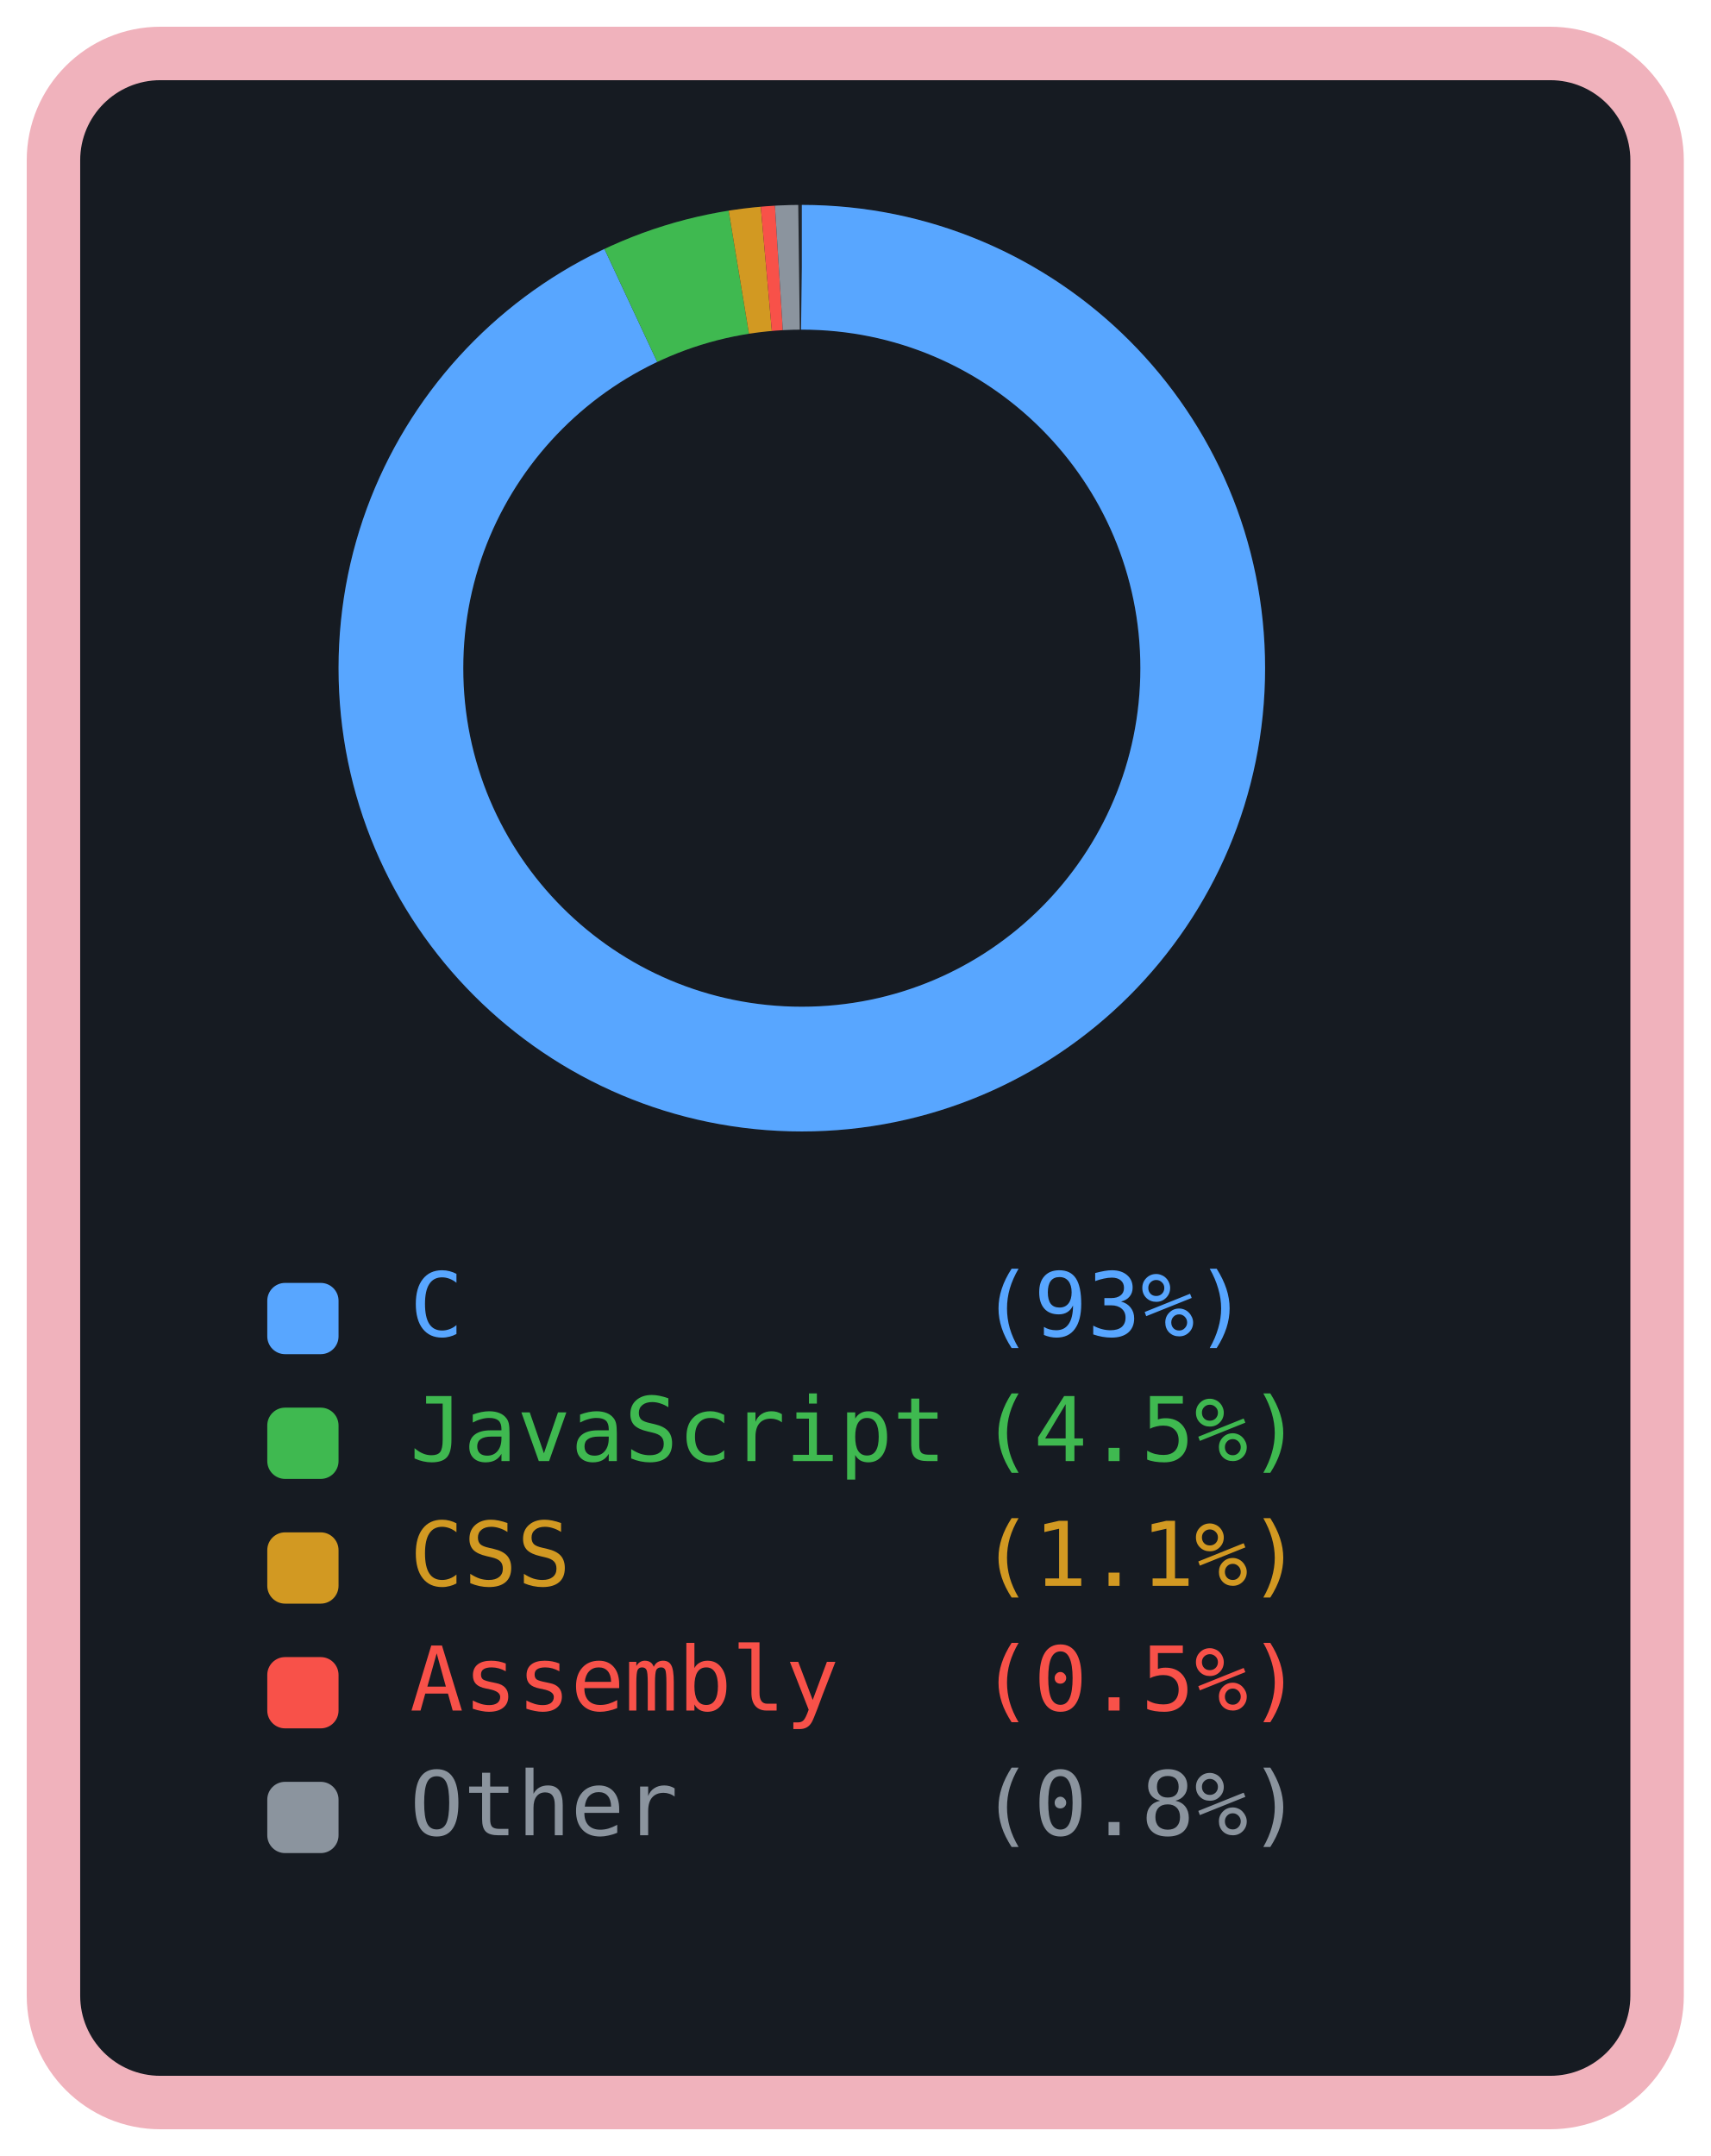
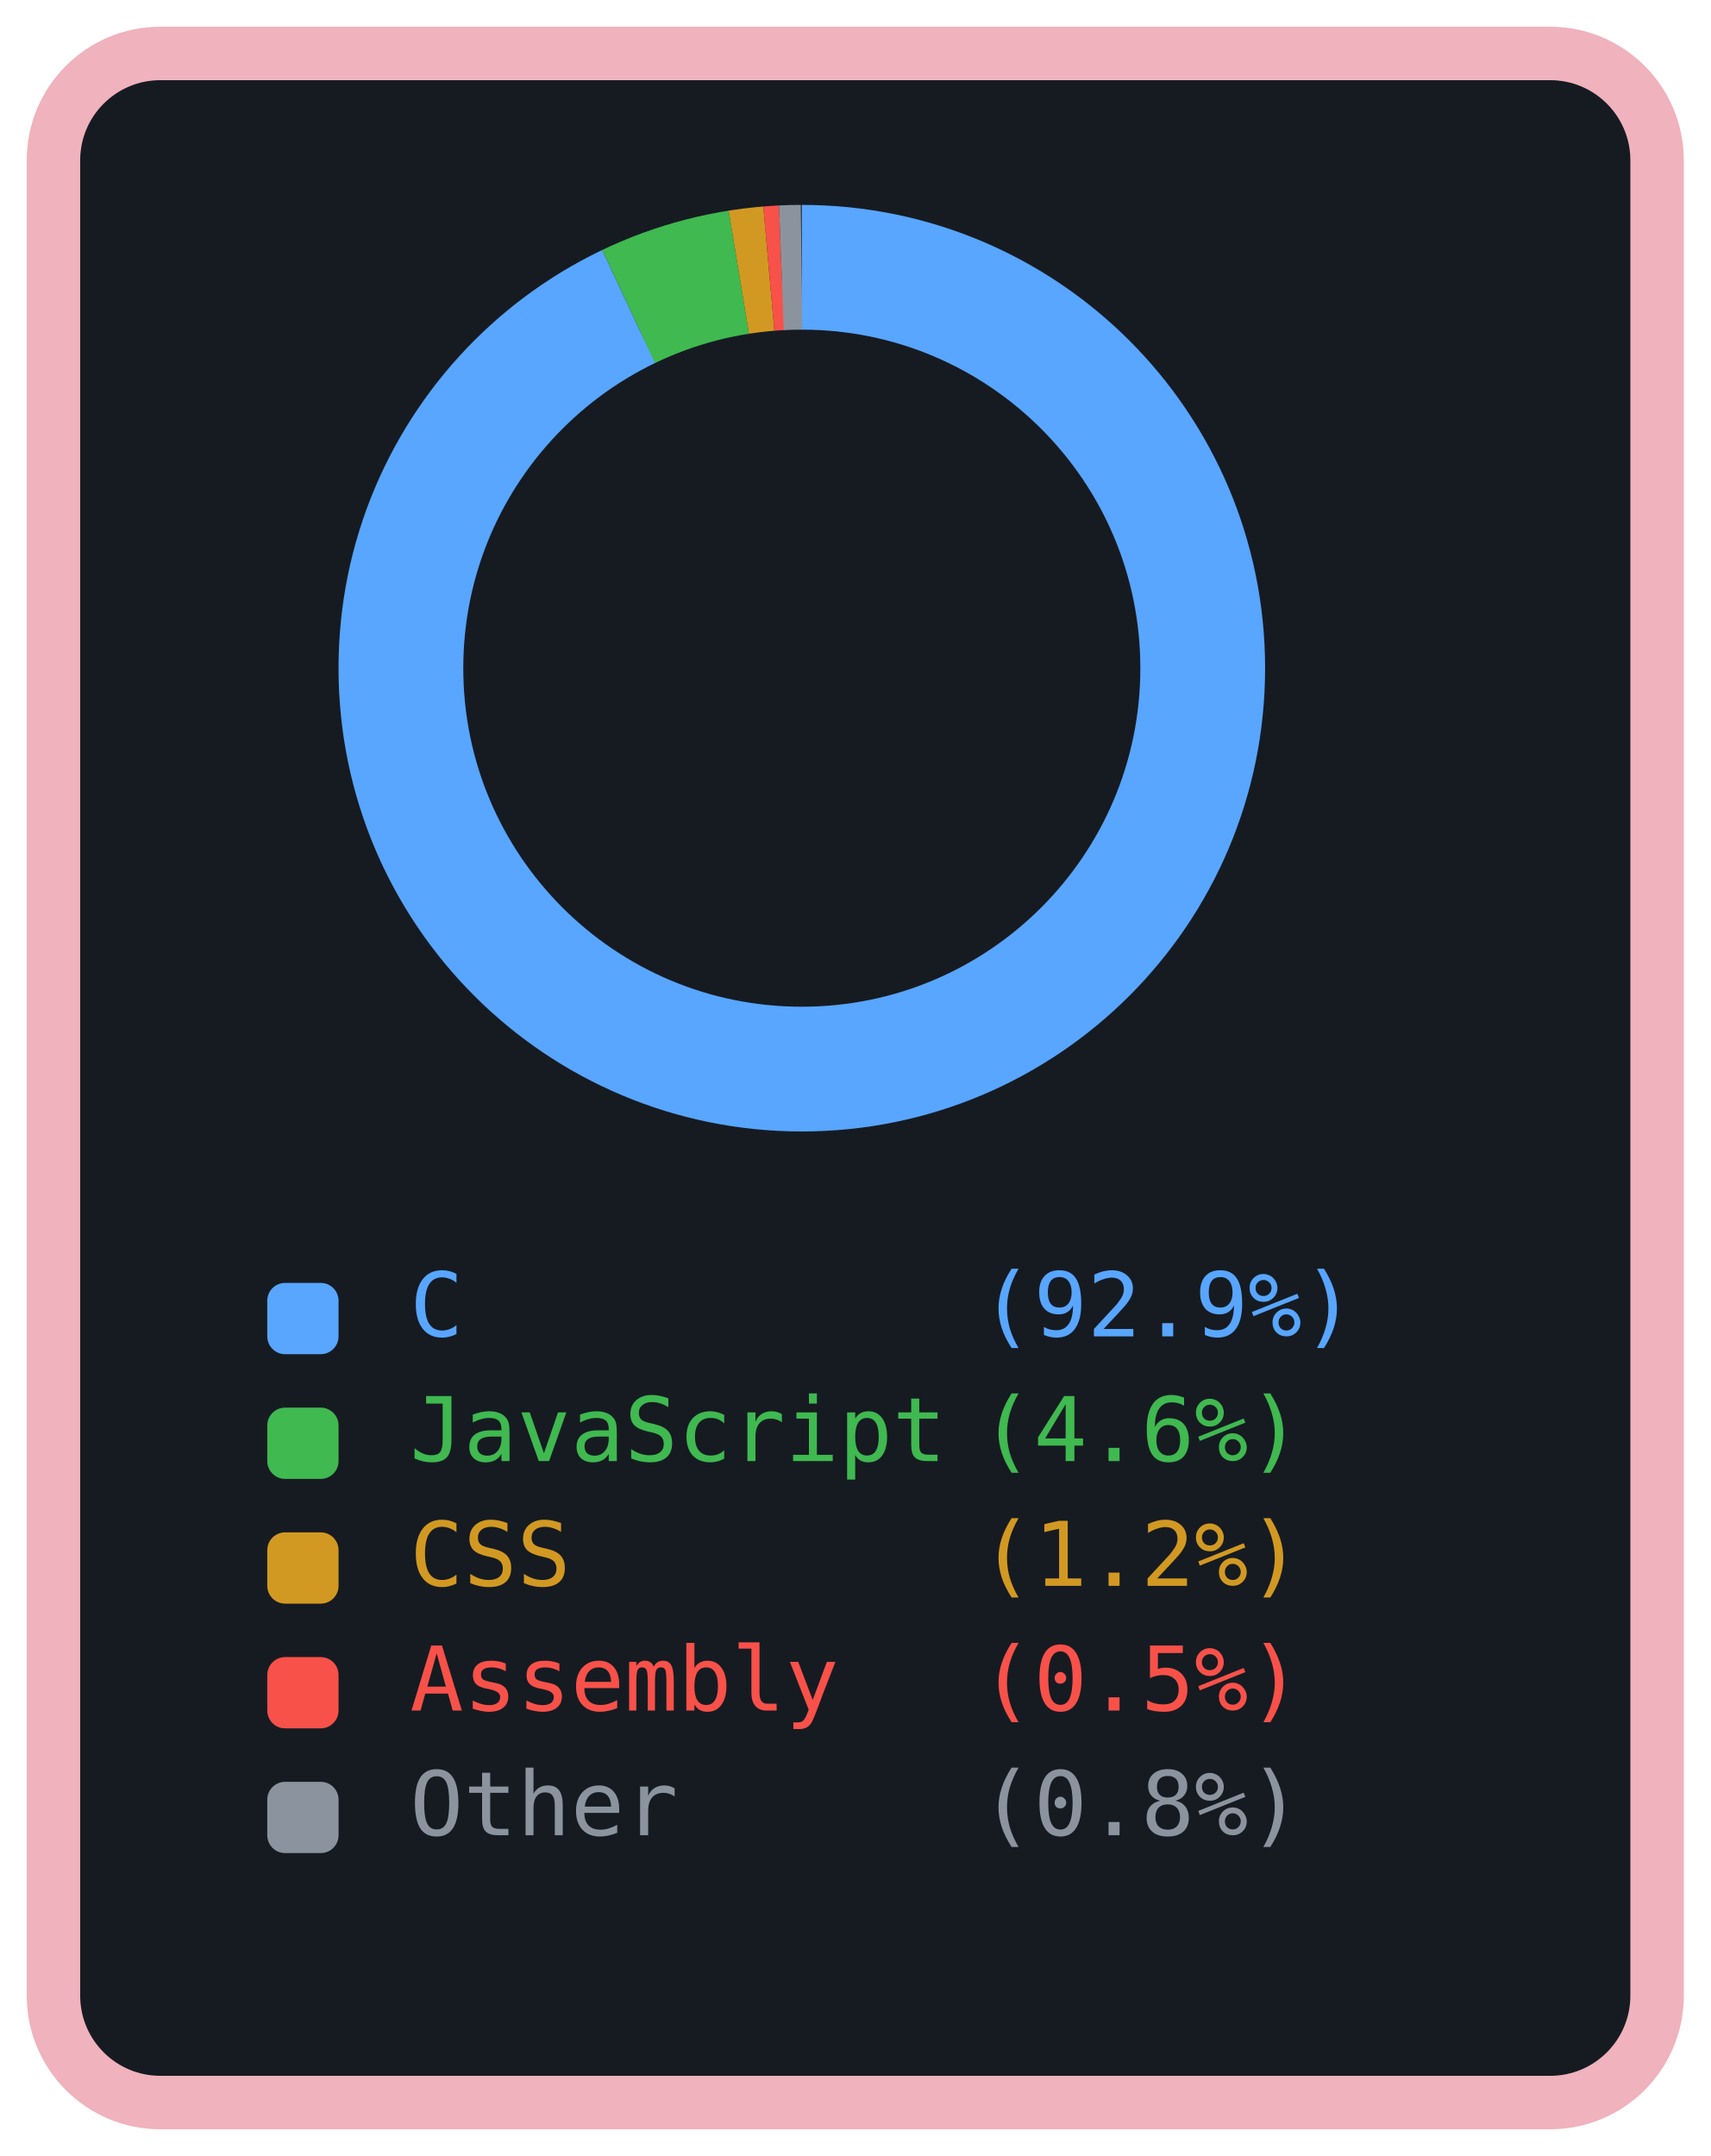
<svg xmlns="http://www.w3.org/2000/svg" width="192" height="242" viewBox="0 0 192 242">
  <style>
		.bg {
			fill: #161B22;
			stroke: #F0B2BC;
			stroke-width: 6;
			rx: 12px;
		}
		</style>
  <rect x="6" y="6" width="180" height="230" class="bg" />
  <g>
    <circle cx="90" cy="75" r="45" fill="none" stroke="#21262d" stroke-width="14" />
-     <circle cx="90" cy="75" r="45" fill="none" stroke="#58a6ff" stroke-width="14" stroke-dasharray="262.951 282.743" stroke-dashoffset="0" transform="rotate(-90 90 75)" />
+     <circle cx="90" cy="75" r="45" fill="none" stroke="#58a6ff" stroke-width="14" stroke-dasharray="262.669 282.743" stroke-dashoffset="0" transform="rotate(-90 90 75)" />
    <g>
      <rect x="30" y="144" width="8" height="8" rx="2" fill="#58a6ff" />
      <text x="46" y="150" font-family="monospace" font-size="10" fill="#58a6ff">C</text>
-       <text x="110" y="150" font-family="monospace" font-size="10" fill="#58a6ff">(93%)</text>
+       <text x="110" y="150" font-family="monospace" font-size="10" fill="#58a6ff">(92.9%)</text>
    </g>
-     <circle cx="90" cy="75" r="45" fill="none" stroke="#3fb950" stroke-width="14" stroke-dasharray="12.723 282.743" stroke-dashoffset="-262.951" transform="rotate(-90 90 75)" />
+     <circle cx="90" cy="75" r="45" fill="none" stroke="#3fb950" stroke-width="14" stroke-dasharray="13.006 282.743" stroke-dashoffset="-262.669" transform="rotate(-90 90 75)" />
    <g>
      <rect x="30" y="158" width="8" height="8" rx="2" fill="#3fb950" />
      <text x="46" y="164" font-family="monospace" font-size="10" fill="#3fb950">JavaScript</text>
-       <text x="110" y="164" font-family="monospace" font-size="10" fill="#3fb950">(4.5%)</text>
+       <text x="110" y="164" font-family="monospace" font-size="10" fill="#3fb950">(4.6%)</text>
    </g>
-     <circle cx="90" cy="75" r="45" fill="none" stroke="#d29922" stroke-width="14" stroke-dasharray="3.11 282.743" stroke-dashoffset="-275.675" transform="rotate(-90 90 75)" />
+     <circle cx="90" cy="75" r="45" fill="none" stroke="#d29922" stroke-width="14" stroke-dasharray="3.393 282.743" stroke-dashoffset="-275.675" transform="rotate(-90 90 75)" />
    <g>
      <rect x="30" y="172" width="8" height="8" rx="2" fill="#d29922" />
      <text x="46" y="178" font-family="monospace" font-size="10" fill="#d29922">CSS</text>
-       <text x="110" y="178" font-family="monospace" font-size="10" fill="#d29922">(1.1%)</text>
+       <text x="110" y="178" font-family="monospace" font-size="10" fill="#d29922">(1.2%)</text>
    </g>
-     <circle cx="90" cy="75" r="45" fill="none" stroke="#f85149" stroke-width="14" stroke-dasharray="1.414 282.743" stroke-dashoffset="-278.785" transform="rotate(-90 90 75)" />
+     <circle cx="90" cy="75" r="45" fill="none" stroke="#f85149" stroke-width="14" stroke-dasharray="1.414 282.743" stroke-dashoffset="-279.068" transform="rotate(-90 90 75)" />
    <g>
      <rect x="30" y="186" width="8" height="8" rx="2" fill="#f85149" />
      <text x="46" y="192" font-family="monospace" font-size="10" fill="#f85149">Assembly</text>
      <text x="110" y="192" font-family="monospace" font-size="10" fill="#f85149">(0.5%)</text>
    </g>
-     <circle cx="90" cy="75" r="45" fill="none" stroke="#8b949e" stroke-width="14" stroke-dasharray="2.262 282.743" stroke-dashoffset="-280.199" transform="rotate(-90 90 75)" />
+     <circle cx="90" cy="75" r="45" fill="none" stroke="#8b949e" stroke-width="14" stroke-dasharray="2.262 282.743" stroke-dashoffset="-280.481" transform="rotate(-90 90 75)" />
    <g>
      <rect x="30" y="200" width="8" height="8" rx="2" fill="#8b949e" />
      <text x="46" y="206" font-family="monospace" font-size="10" fill="#8b949e">Other</text>
      <text x="110" y="206" font-family="monospace" font-size="10" fill="#8b949e">(0.8%)</text>
    </g>
  </g>
</svg>
